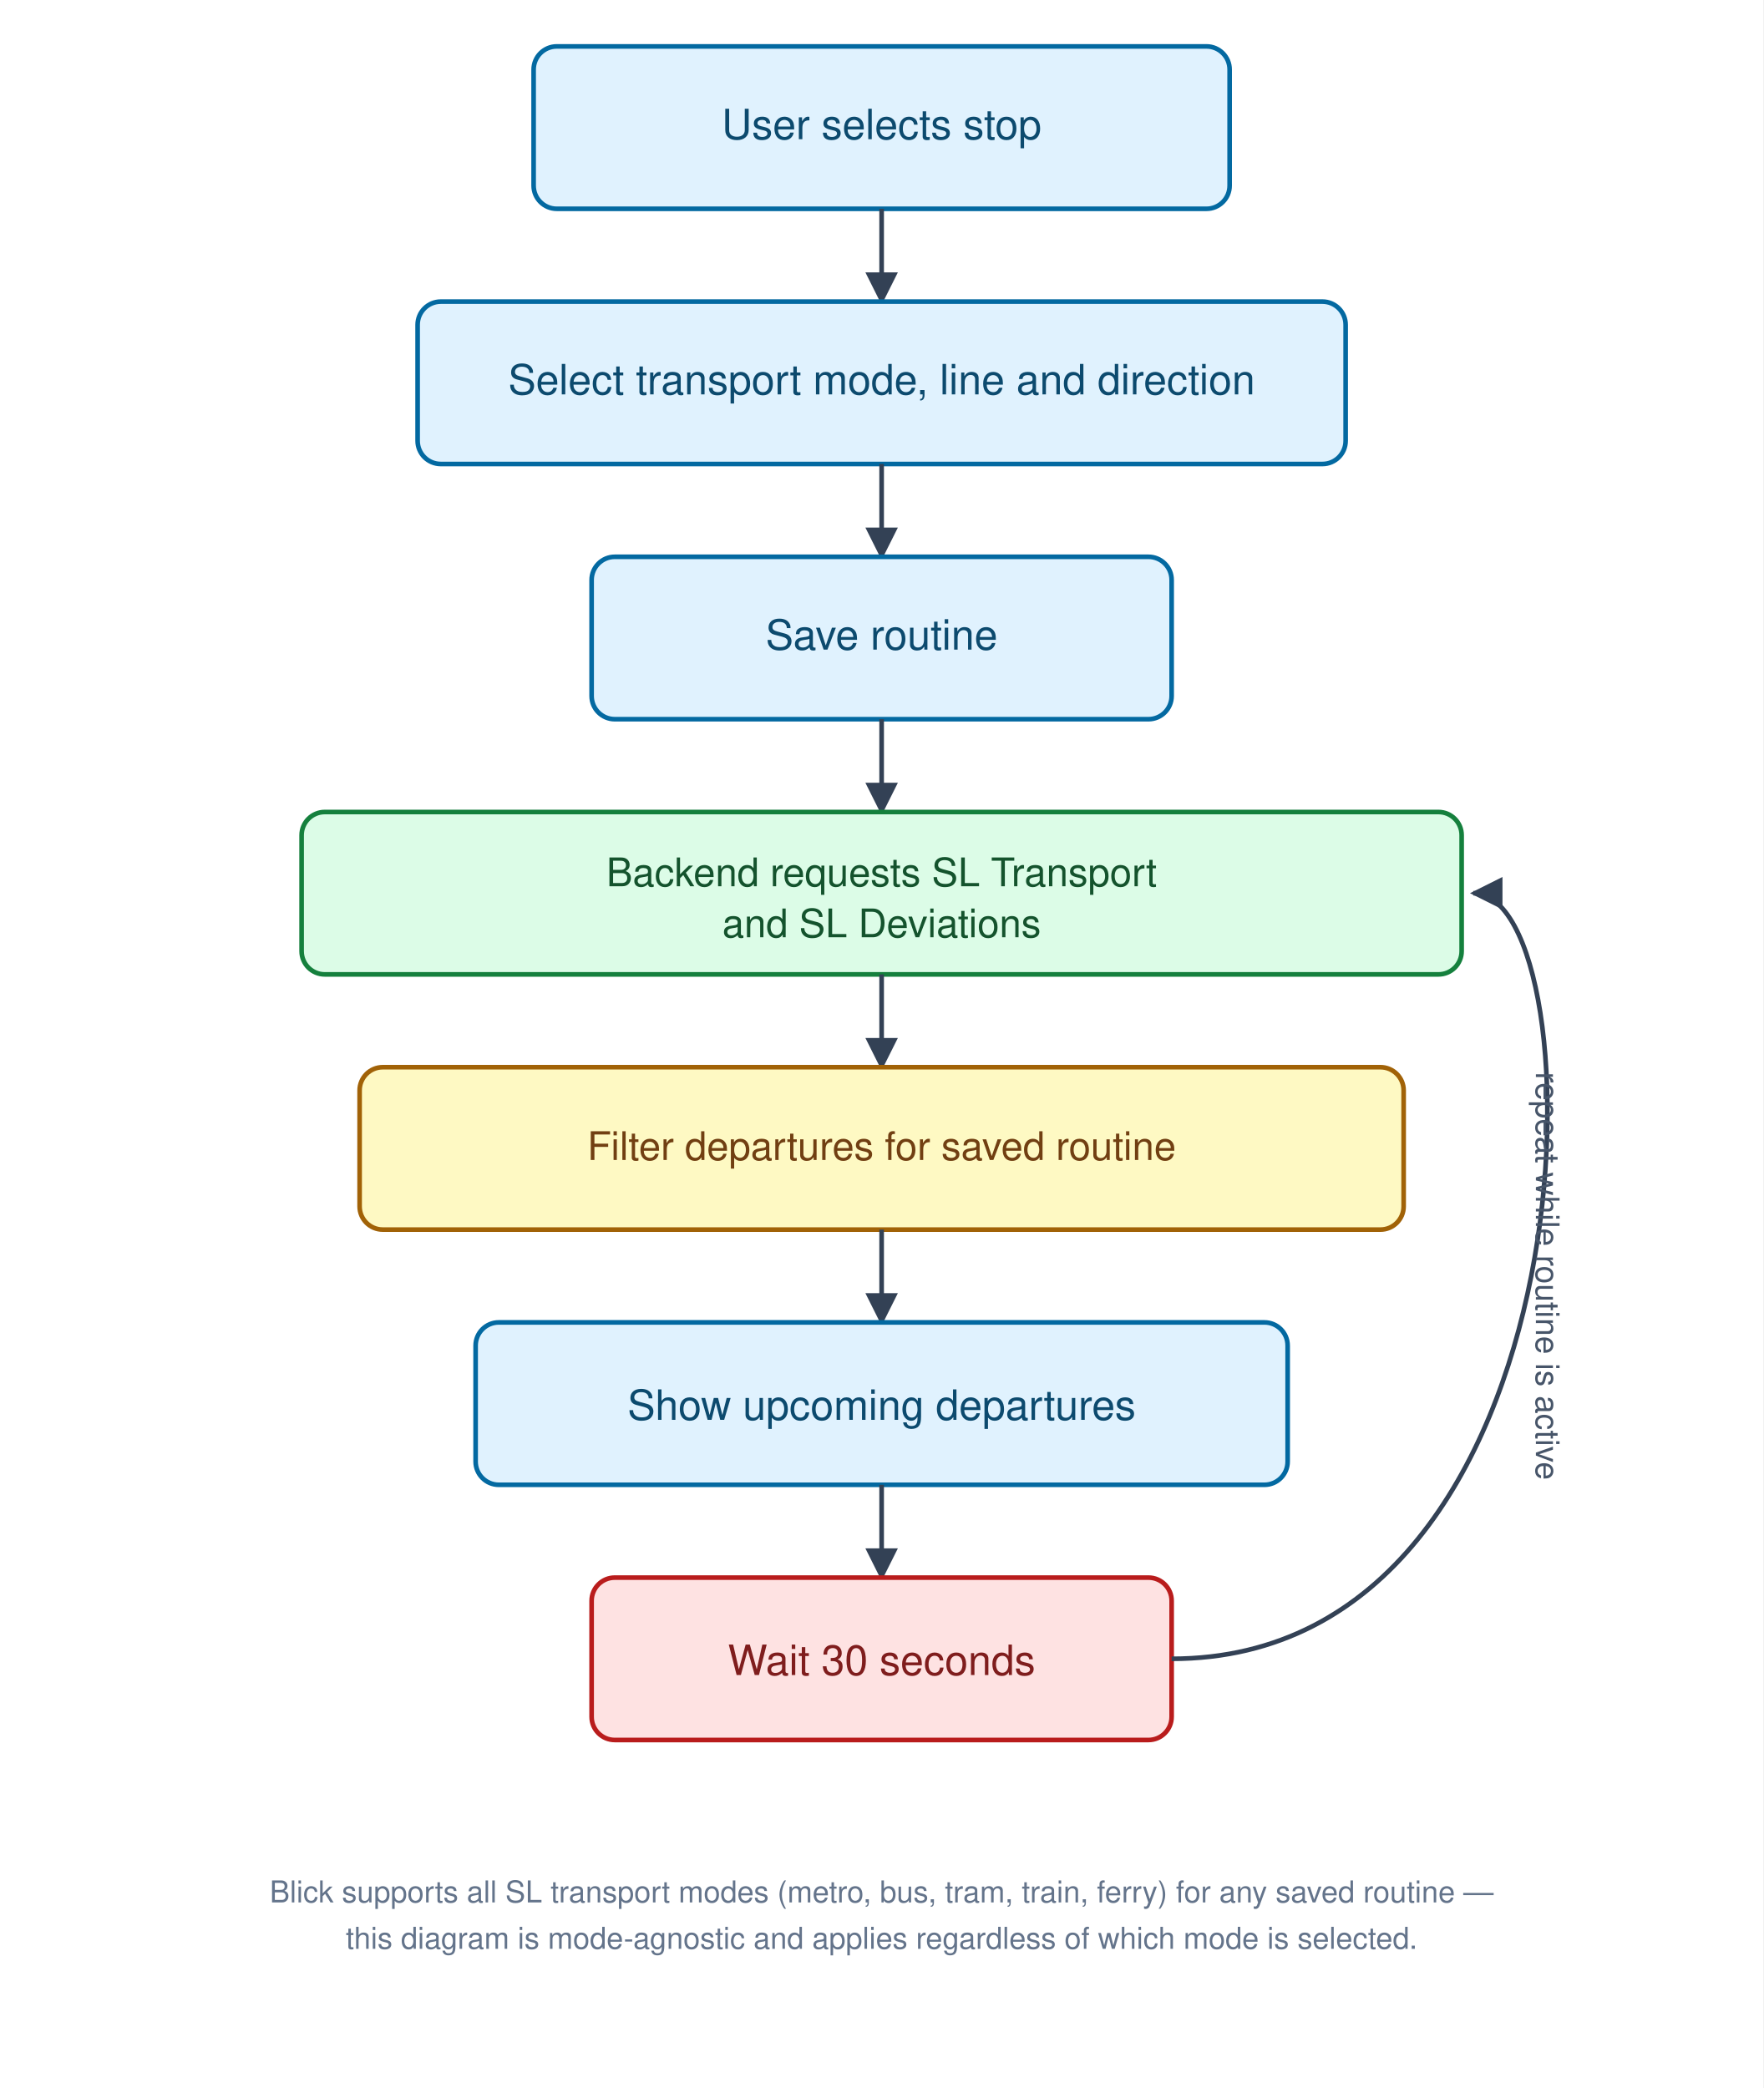
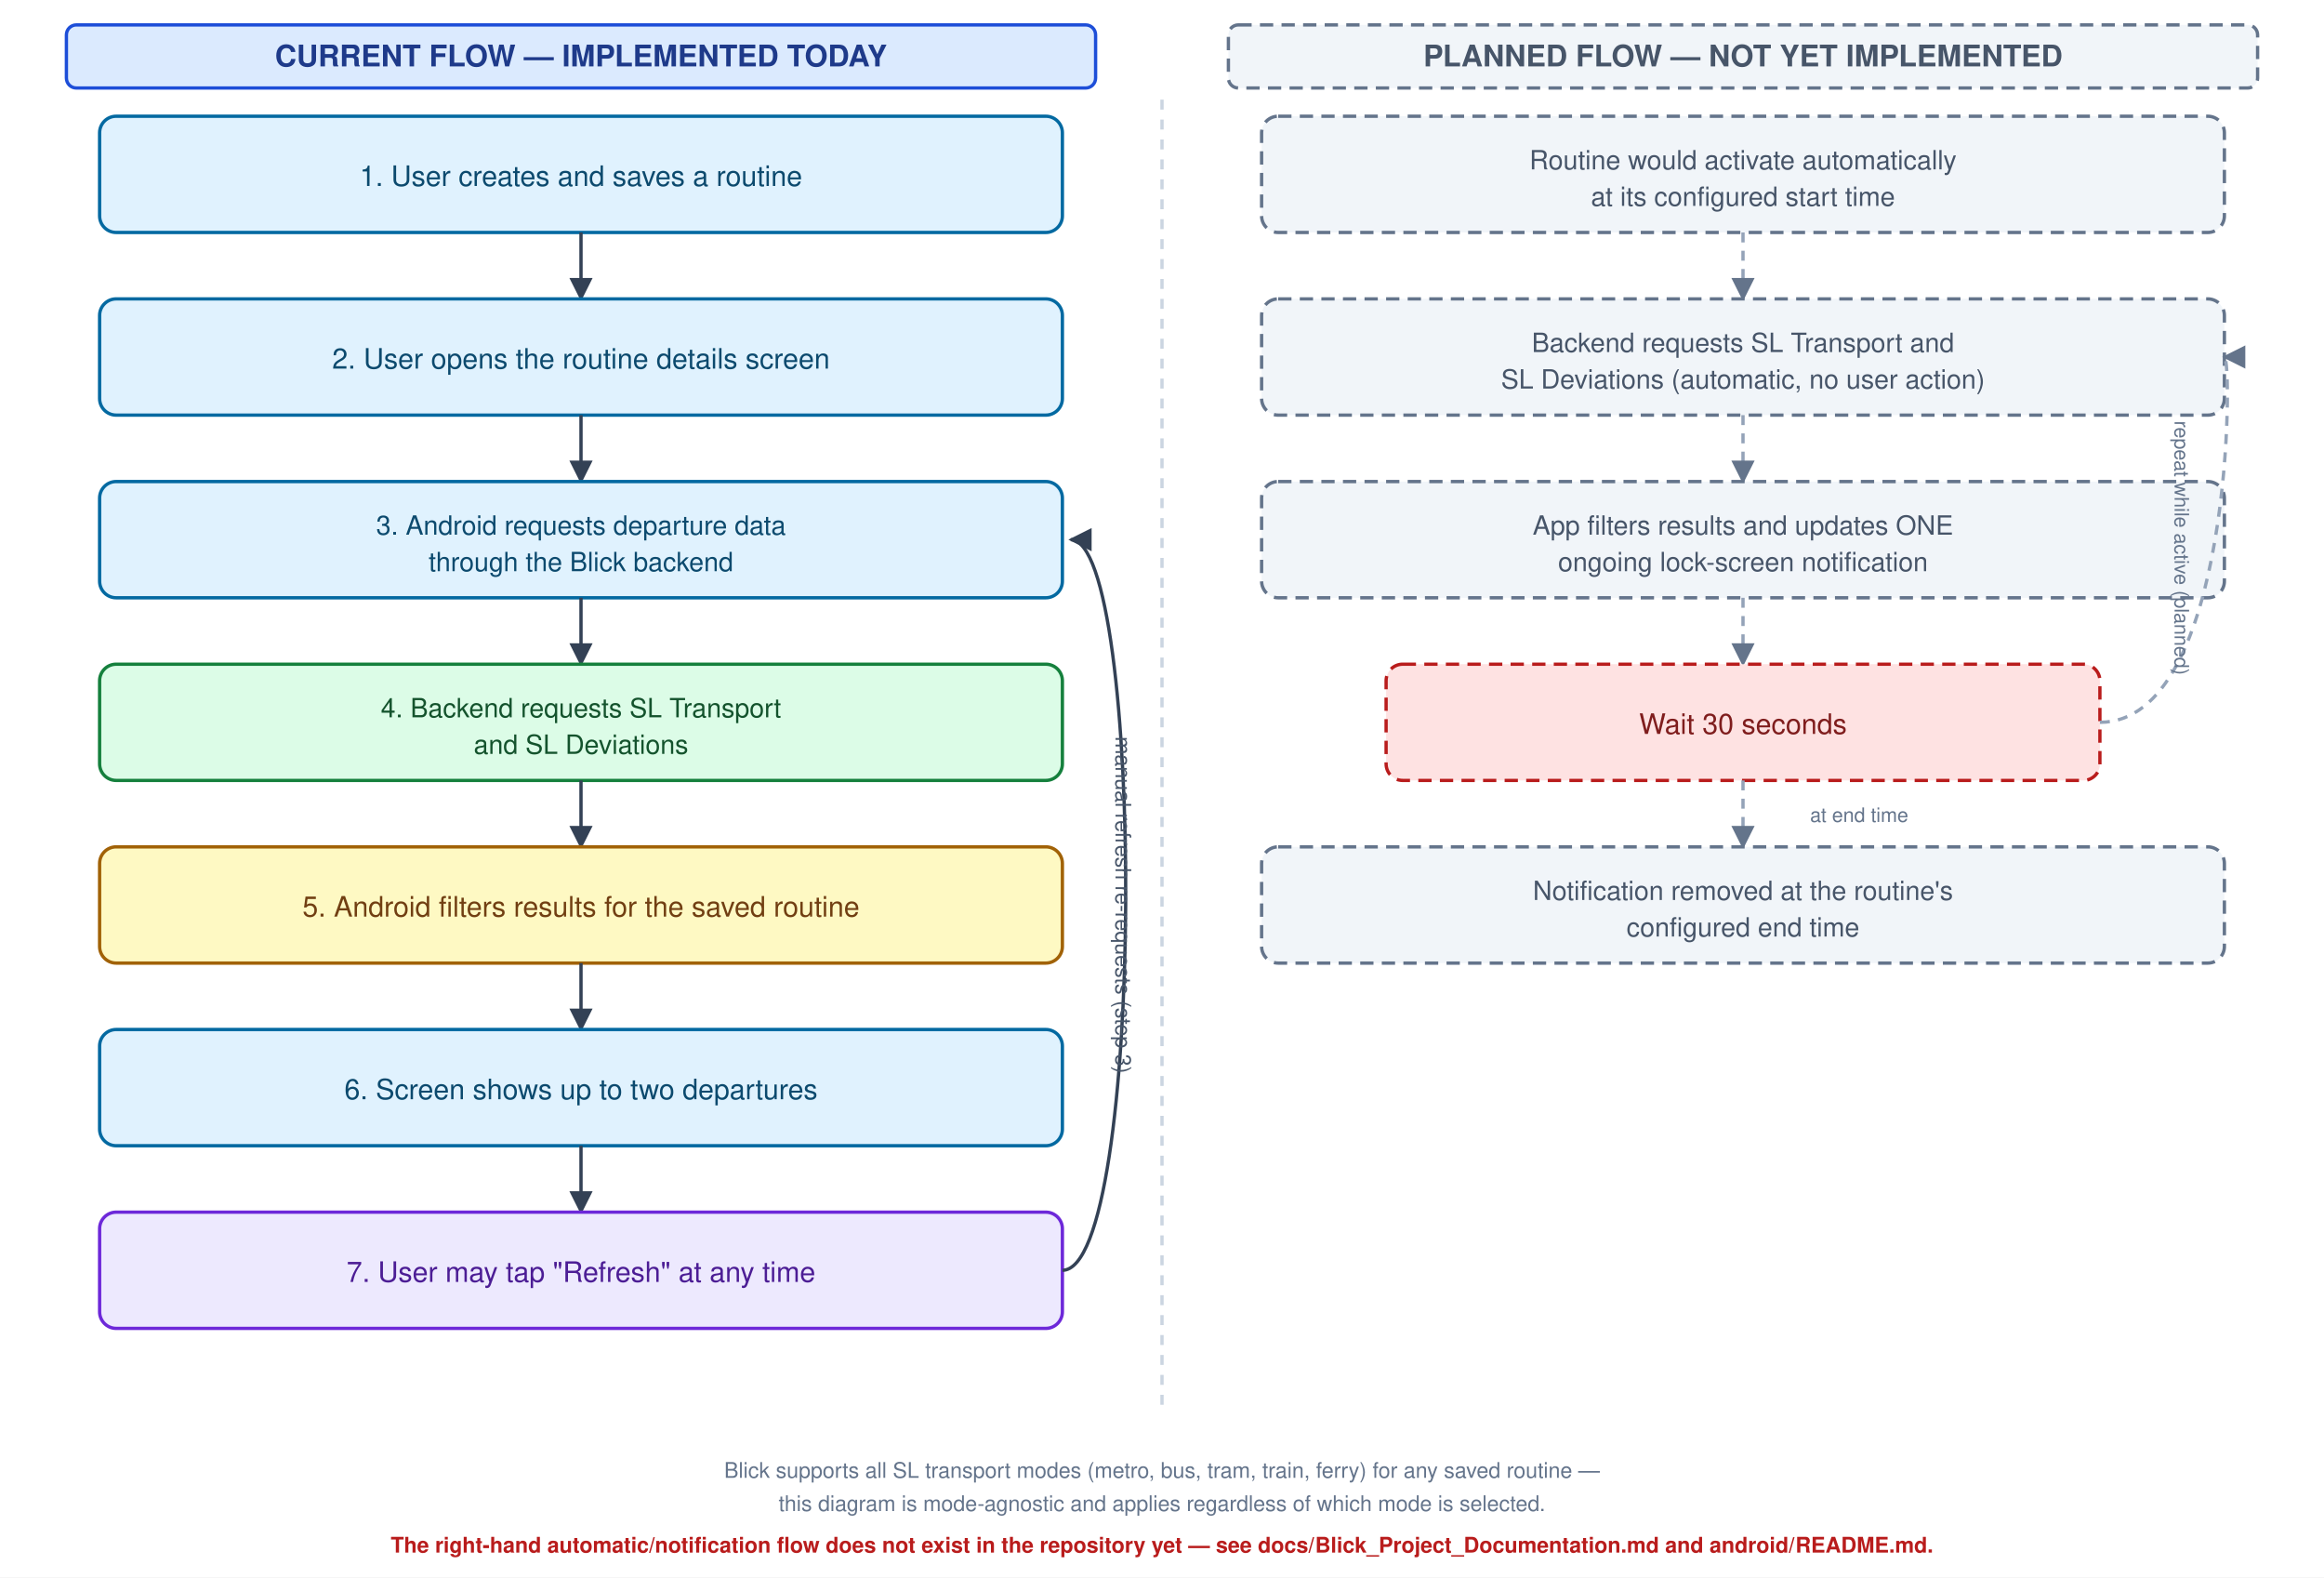
- <svg xmlns="http://www.w3.org/2000/svg" viewBox="0 0 760 900" font-family="Helvetica, Arial, sans-serif">
+ <svg xmlns="http://www.w3.org/2000/svg" viewBox="0 0 1400 950" font-family="Helvetica, Arial, sans-serif">
  <defs>
    <marker id="arrow" viewBox="0 0 10 10" refX="9" refY="5" markerWidth="7" markerHeight="7" orient="auto-start-reverse">
      <path d="M 0 0 L 10 5 L 0 10 z" fill="#334155" />
    </marker>
+     <marker id="arrowMuted" viewBox="0 0 10 10" refX="9" refY="5" markerWidth="7" markerHeight="7" orient="auto-start-reverse">
+       <path d="M 0 0 L 10 5 L 0 10 z" fill="#64748b" />
+     </marker>
  </defs>
-   <rect width="760" height="900" fill="#ffffff" />
-   <rect x="230" y="20" width="300" height="70" rx="10" fill="#e0f2fe" stroke="#0369a1" stroke-width="2" />
-   <text x="380" y="60" text-anchor="middle" font-size="18" fill="#0c4a6e">User selects stop</text>
-   <line x1="380" y1="90" x2="380" y2="130" stroke="#334155" stroke-width="2" marker-end="url(#arrow)" />
-   <rect x="180" y="130" width="400" height="70" rx="10" fill="#e0f2fe" stroke="#0369a1" stroke-width="2" />
-   <text x="380" y="170" text-anchor="middle" font-size="18" fill="#0c4a6e">Select transport mode, line and direction</text>
-   <line x1="380" y1="200" x2="380" y2="240" stroke="#334155" stroke-width="2" marker-end="url(#arrow)" />
-   <rect x="255" y="240" width="250" height="70" rx="10" fill="#e0f2fe" stroke="#0369a1" stroke-width="2" />
-   <text x="380" y="280" text-anchor="middle" font-size="18" fill="#0c4a6e">Save routine</text>
-   <line x1="380" y1="310" x2="380" y2="350" stroke="#334155" stroke-width="2" marker-end="url(#arrow)" />
-   <rect x="130" y="350" width="500" height="70" rx="10" fill="#dcfce7" stroke="#15803d" stroke-width="2" />
-   <text x="380" y="382" text-anchor="middle" font-size="17" fill="#14532d">Backend requests SL Transport</text>
-   <text x="380" y="404" text-anchor="middle" font-size="17" fill="#14532d">and SL Deviations</text>
-   <line x1="380" y1="420" x2="380" y2="460" stroke="#334155" stroke-width="2" marker-end="url(#arrow)" />
-   <rect x="155" y="460" width="450" height="70" rx="10" fill="#fef9c3" stroke="#a16207" stroke-width="2" />
-   <text x="380" y="500" text-anchor="middle" font-size="17" fill="#713f12">Filter departures for saved routine</text>
-   <line x1="380" y1="530" x2="380" y2="570" stroke="#334155" stroke-width="2" marker-end="url(#arrow)" />
-   <rect x="205" y="570" width="350" height="70" rx="10" fill="#e0f2fe" stroke="#0369a1" stroke-width="2" />
-   <text x="380" y="612" text-anchor="middle" font-size="18" fill="#0c4a6e">Show upcoming departures</text>
-   <line x1="380" y1="640" x2="380" y2="680" stroke="#334155" stroke-width="2" marker-end="url(#arrow)" />
-   <rect x="255" y="680" width="250" height="70" rx="10" fill="#fee2e2" stroke="#b91c1c" stroke-width="2" />
-   <text x="380" y="722" text-anchor="middle" font-size="18" fill="#7f1d1d">Wait 30 seconds</text>
-   <path d="M 505 715 C 690 715, 690 385, 635 385" fill="none" stroke="#334155" stroke-width="2" marker-end="url(#arrow)" />
-   <text x="662" y="550" text-anchor="middle" font-size="14" fill="#475569" transform="rotate(90 662 550)">repeat while routine is active</text>
-   <text x="380" y="820" text-anchor="middle" font-size="13" fill="#64748b">Blick supports all SL transport modes (metro, bus, tram, train, ferry) for any saved routine —</text>
-   <text x="380" y="840" text-anchor="middle" font-size="13" fill="#64748b">this diagram is mode-agnostic and applies regardless of which mode is selected.</text>
+   <rect width="1400" height="950" fill="#ffffff" />
+   <rect x="40" y="15" width="620" height="38" rx="6" fill="#dbeafe" stroke="#1d4ed8" stroke-width="2" />
+   <text x="350" y="40" text-anchor="middle" font-size="18" font-weight="bold" fill="#1e3a8a">CURRENT FLOW — IMPLEMENTED TODAY</text>
+   <rect x="740" y="15" width="620" height="38" rx="6" fill="#f1f5f9" stroke="#64748b" stroke-width="2" stroke-dasharray="8,5" />
+   <text x="1050" y="40" text-anchor="middle" font-size="18" font-weight="bold" fill="#475569">PLANNED FLOW — NOT YET IMPLEMENTED</text>
+   <line x1="700" y1="60" x2="700" y2="850" stroke="#cbd5e1" stroke-width="2" stroke-dasharray="6,6" />
+   <rect x="60" y="70" width="580" height="70" rx="10" fill="#e0f2fe" stroke="#0369a1" stroke-width="2" />
+   <text x="350" y="112" text-anchor="middle" font-size="17" fill="#0c4a6e">1. User creates and saves a routine</text>
+   <line x1="350" y1="140" x2="350" y2="180" stroke="#334155" stroke-width="2" marker-end="url(#arrow)" />
+   <rect x="60" y="180" width="580" height="70" rx="10" fill="#e0f2fe" stroke="#0369a1" stroke-width="2" />
+   <text x="350" y="222" text-anchor="middle" font-size="17" fill="#0c4a6e">2. User opens the routine details screen</text>
+   <line x1="350" y1="250" x2="350" y2="290" stroke="#334155" stroke-width="2" marker-end="url(#arrow)" />
+   <rect x="60" y="290" width="580" height="70" rx="10" fill="#e0f2fe" stroke="#0369a1" stroke-width="2" />
+   <text x="350" y="322" text-anchor="middle" font-size="16" fill="#0c4a6e">3. Android requests departure data</text>
+   <text x="350" y="344" text-anchor="middle" font-size="16" fill="#0c4a6e">through the Blick backend</text>
+   <line x1="350" y1="360" x2="350" y2="400" stroke="#334155" stroke-width="2" marker-end="url(#arrow)" />
+   <rect x="60" y="400" width="580" height="70" rx="10" fill="#dcfce7" stroke="#15803d" stroke-width="2" />
+   <text x="350" y="432" text-anchor="middle" font-size="16" fill="#14532d">4. Backend requests SL Transport</text>
+   <text x="350" y="454" text-anchor="middle" font-size="16" fill="#14532d">and SL Deviations</text>
+   <line x1="350" y1="470" x2="350" y2="510" stroke="#334155" stroke-width="2" marker-end="url(#arrow)" />
+   <rect x="60" y="510" width="580" height="70" rx="10" fill="#fef9c3" stroke="#a16207" stroke-width="2" />
+   <text x="350" y="552" text-anchor="middle" font-size="17" fill="#713f12">5. Android filters results for the saved routine</text>
+   <line x1="350" y1="580" x2="350" y2="620" stroke="#334155" stroke-width="2" marker-end="url(#arrow)" />
+   <rect x="60" y="620" width="580" height="70" rx="10" fill="#e0f2fe" stroke="#0369a1" stroke-width="2" />
+   <text x="350" y="662" text-anchor="middle" font-size="17" fill="#0c4a6e">6. Screen shows up to two departures</text>
+   <line x1="350" y1="690" x2="350" y2="730" stroke="#334155" stroke-width="2" marker-end="url(#arrow)" />
+   <rect x="60" y="730" width="580" height="70" rx="10" fill="#ede9fe" stroke="#6d28d9" stroke-width="2" />
+   <text x="350" y="772" text-anchor="middle" font-size="17" fill="#4c1d95">7. User may tap "Refresh" at any time</text>
+   <path d="M 640 765 C 690 765, 690 325, 645 325" fill="none" stroke="#334155" stroke-width="2" marker-end="url(#arrow)" />
+   <text x="672" y="545" text-anchor="middle" font-size="13" fill="#475569" transform="rotate(90 672 545)">manual refresh re-requests (step 3)</text>
+   <rect x="760" y="70" width="580" height="70" rx="10" fill="#f1f5f9" stroke="#64748b" stroke-width="2" stroke-dasharray="8,5" />
+   <text x="1050" y="102" text-anchor="middle" font-size="16" fill="#475569">Routine would activate automatically</text>
+   <text x="1050" y="124" text-anchor="middle" font-size="16" fill="#475569">at its configured start time</text>
+   <line x1="1050" y1="140" x2="1050" y2="180" stroke="#94a3b8" stroke-width="2" stroke-dasharray="6,5" marker-end="url(#arrowMuted)" />
+   <rect x="760" y="180" width="580" height="70" rx="10" fill="#f1f5f9" stroke="#64748b" stroke-width="2" stroke-dasharray="8,5" />
+   <text x="1050" y="212" text-anchor="middle" font-size="16" fill="#475569">Backend requests SL Transport and</text>
+   <text x="1050" y="234" text-anchor="middle" font-size="16" fill="#475569">SL Deviations (automatic, no user action)</text>
+   <line x1="1050" y1="250" x2="1050" y2="290" stroke="#94a3b8" stroke-width="2" stroke-dasharray="6,5" marker-end="url(#arrowMuted)" />
+   <rect x="760" y="290" width="580" height="70" rx="10" fill="#f1f5f9" stroke="#64748b" stroke-width="2" stroke-dasharray="8,5" />
+   <text x="1050" y="322" text-anchor="middle" font-size="16" fill="#475569">App filters results and updates ONE</text>
+   <text x="1050" y="344" text-anchor="middle" font-size="16" fill="#475569">ongoing lock-screen notification</text>
+   <line x1="1050" y1="360" x2="1050" y2="400" stroke="#94a3b8" stroke-width="2" stroke-dasharray="6,5" marker-end="url(#arrowMuted)" />
+   <rect x="835" y="400" width="430" height="70" rx="10" fill="#fee2e2" stroke="#b91c1c" stroke-width="2" stroke-dasharray="8,5" />
+   <text x="1050" y="442" text-anchor="middle" font-size="17" fill="#7f1d1d">Wait 30 seconds</text>
+   <path d="M 1265 435 C 1345 435, 1345 215, 1340 215" fill="none" stroke="#94a3b8" stroke-width="2" stroke-dasharray="6,5" marker-end="url(#arrowMuted)" />
+   <text x="1310" y="330" text-anchor="middle" font-size="12" fill="#64748b" transform="rotate(90 1310 330)">repeat while active (planned)</text>
+   <line x1="1050" y1="470" x2="1050" y2="510" stroke="#94a3b8" stroke-width="2" stroke-dasharray="6,5" marker-end="url(#arrowMuted)" />
+   <text x="1120" y="495" text-anchor="middle" font-size="12" fill="#64748b">at end time</text>
+   <rect x="760" y="510" width="580" height="70" rx="10" fill="#f1f5f9" stroke="#64748b" stroke-width="2" stroke-dasharray="8,5" />
+   <text x="1050" y="542" text-anchor="middle" font-size="16" fill="#475569">Notification removed at the routine's</text>
+   <text x="1050" y="564" text-anchor="middle" font-size="16" fill="#475569">configured end time</text>
+   <text x="700" y="890" text-anchor="middle" font-size="13" fill="#64748b">Blick supports all SL transport modes (metro, bus, tram, train, ferry) for any saved routine —</text>
+   <text x="700" y="910" text-anchor="middle" font-size="13" fill="#64748b">this diagram is mode-agnostic and applies regardless of which mode is selected.</text>
+   <text x="700" y="935" text-anchor="middle" font-size="13" font-weight="bold" fill="#b91c1c">The right-hand automatic/notification flow does not exist in the repository yet — see docs/Blick_Project_Documentation.md and android/README.md.</text>
</svg>
